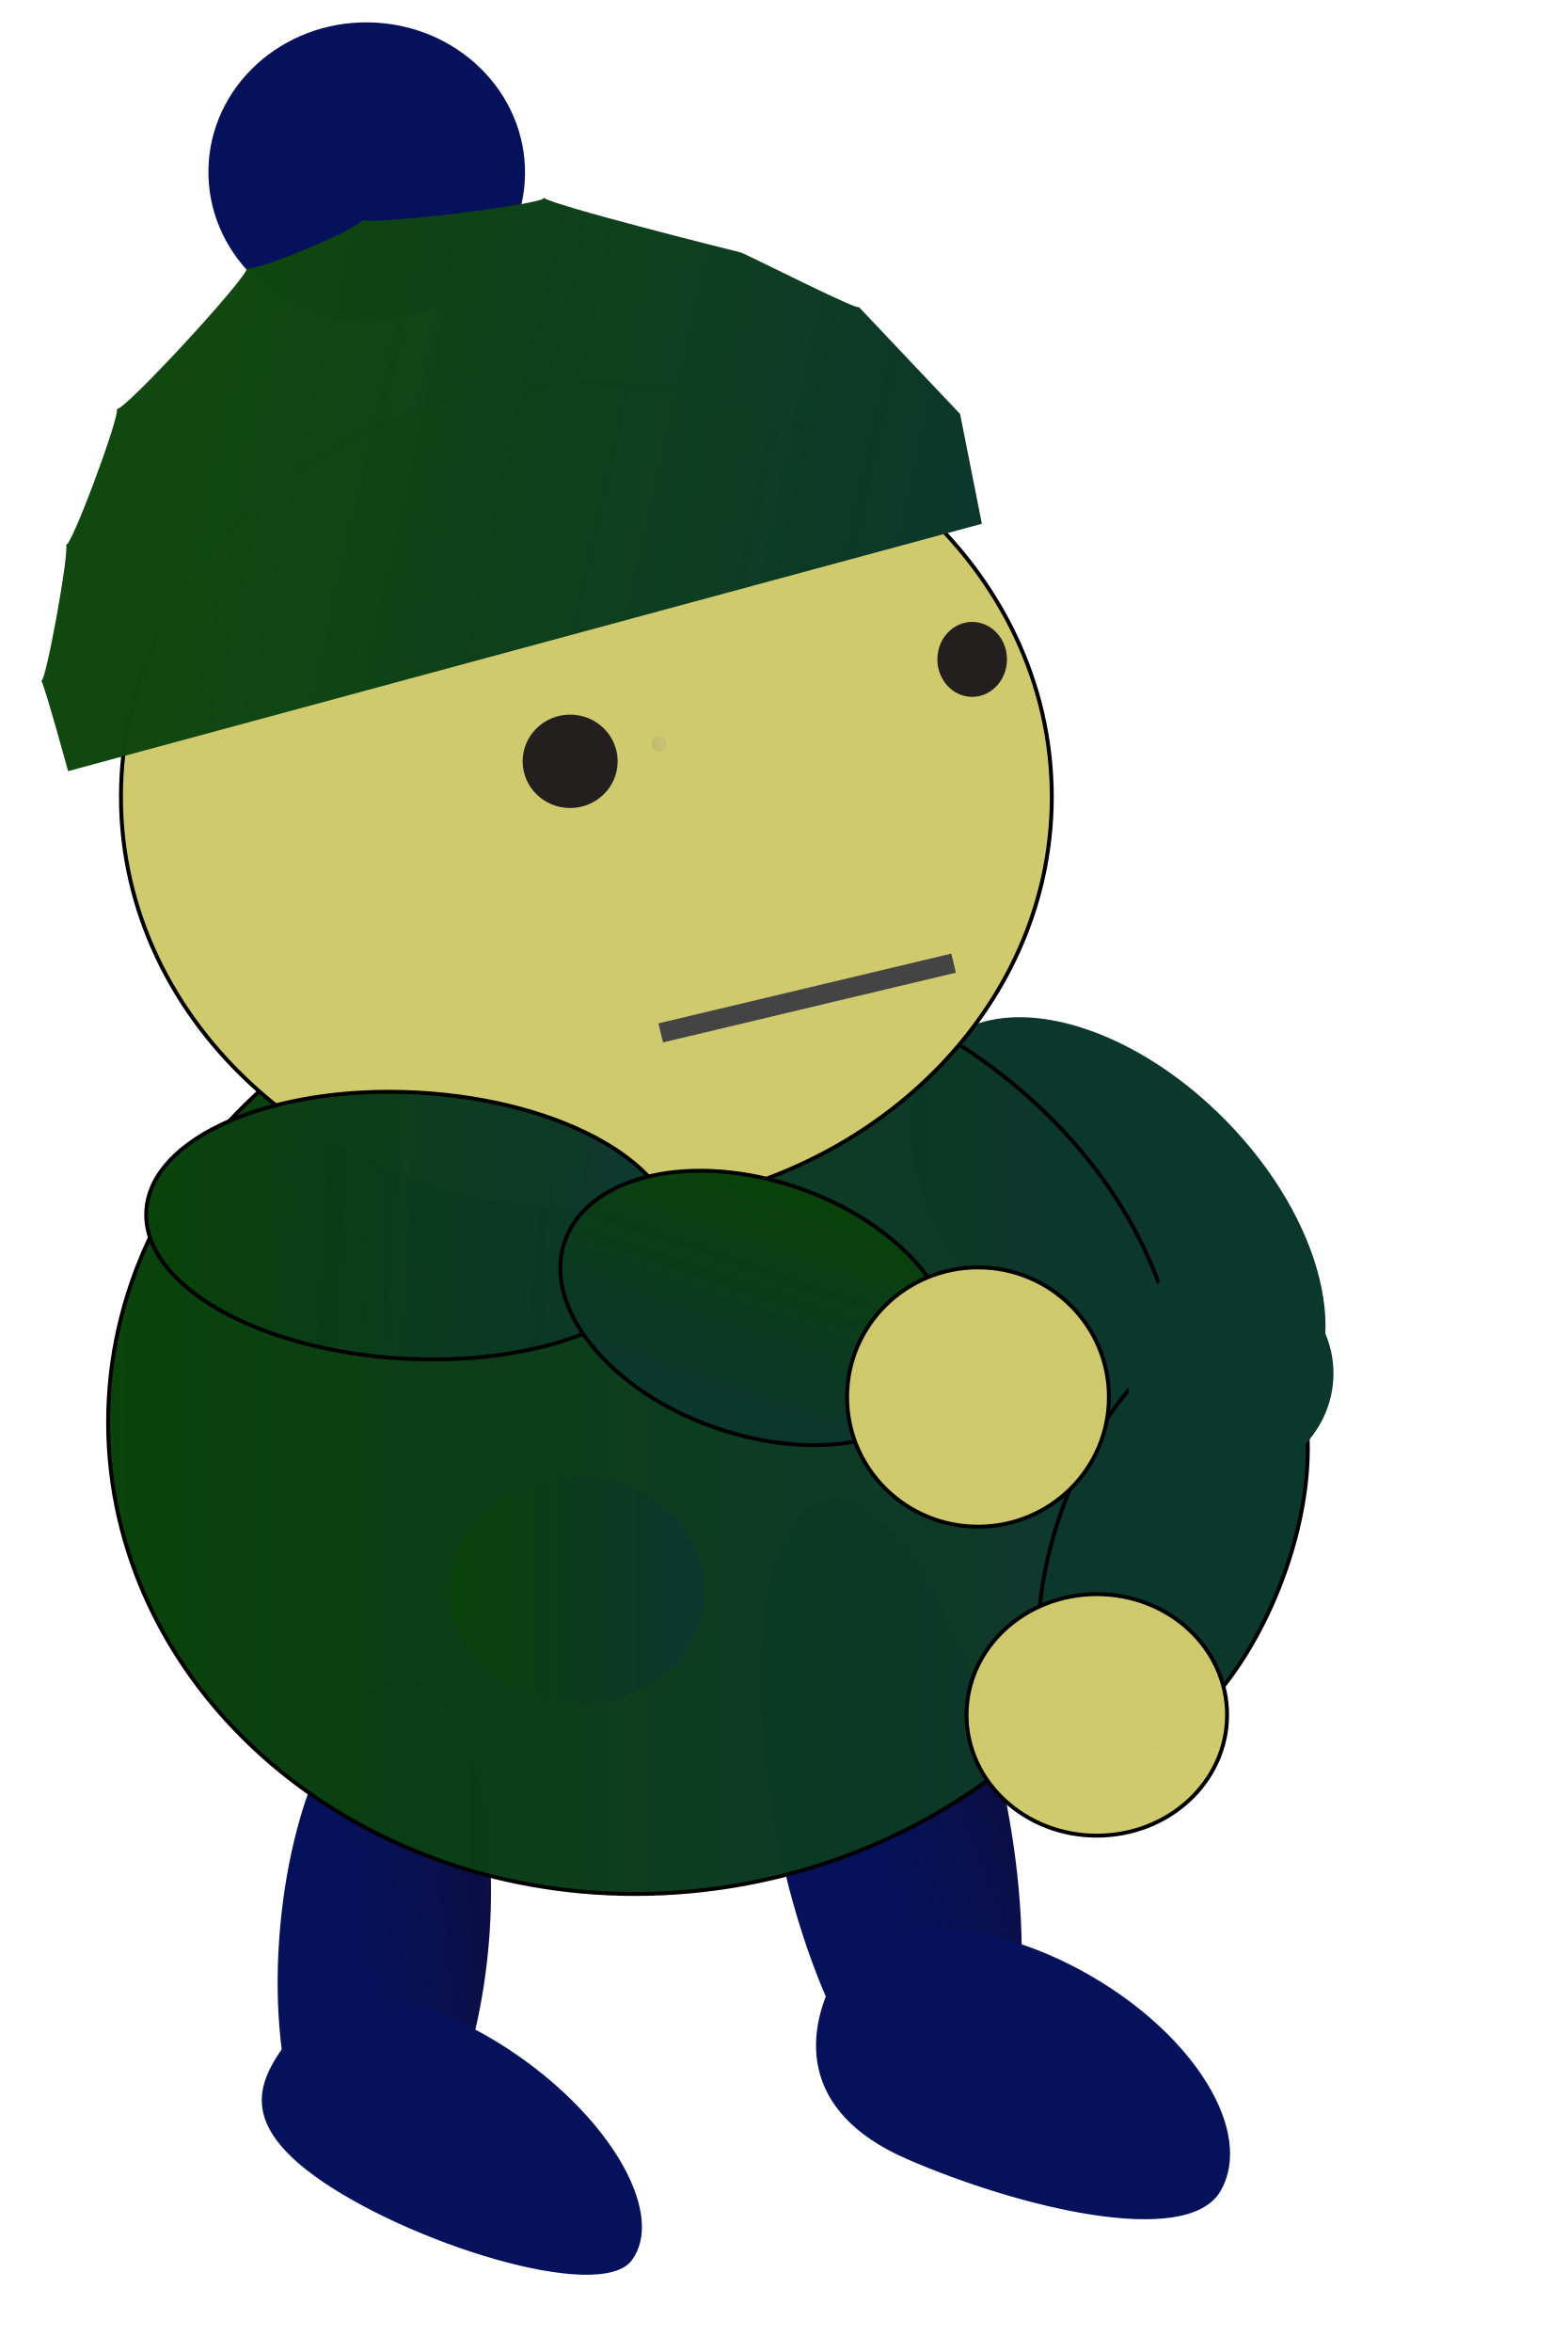
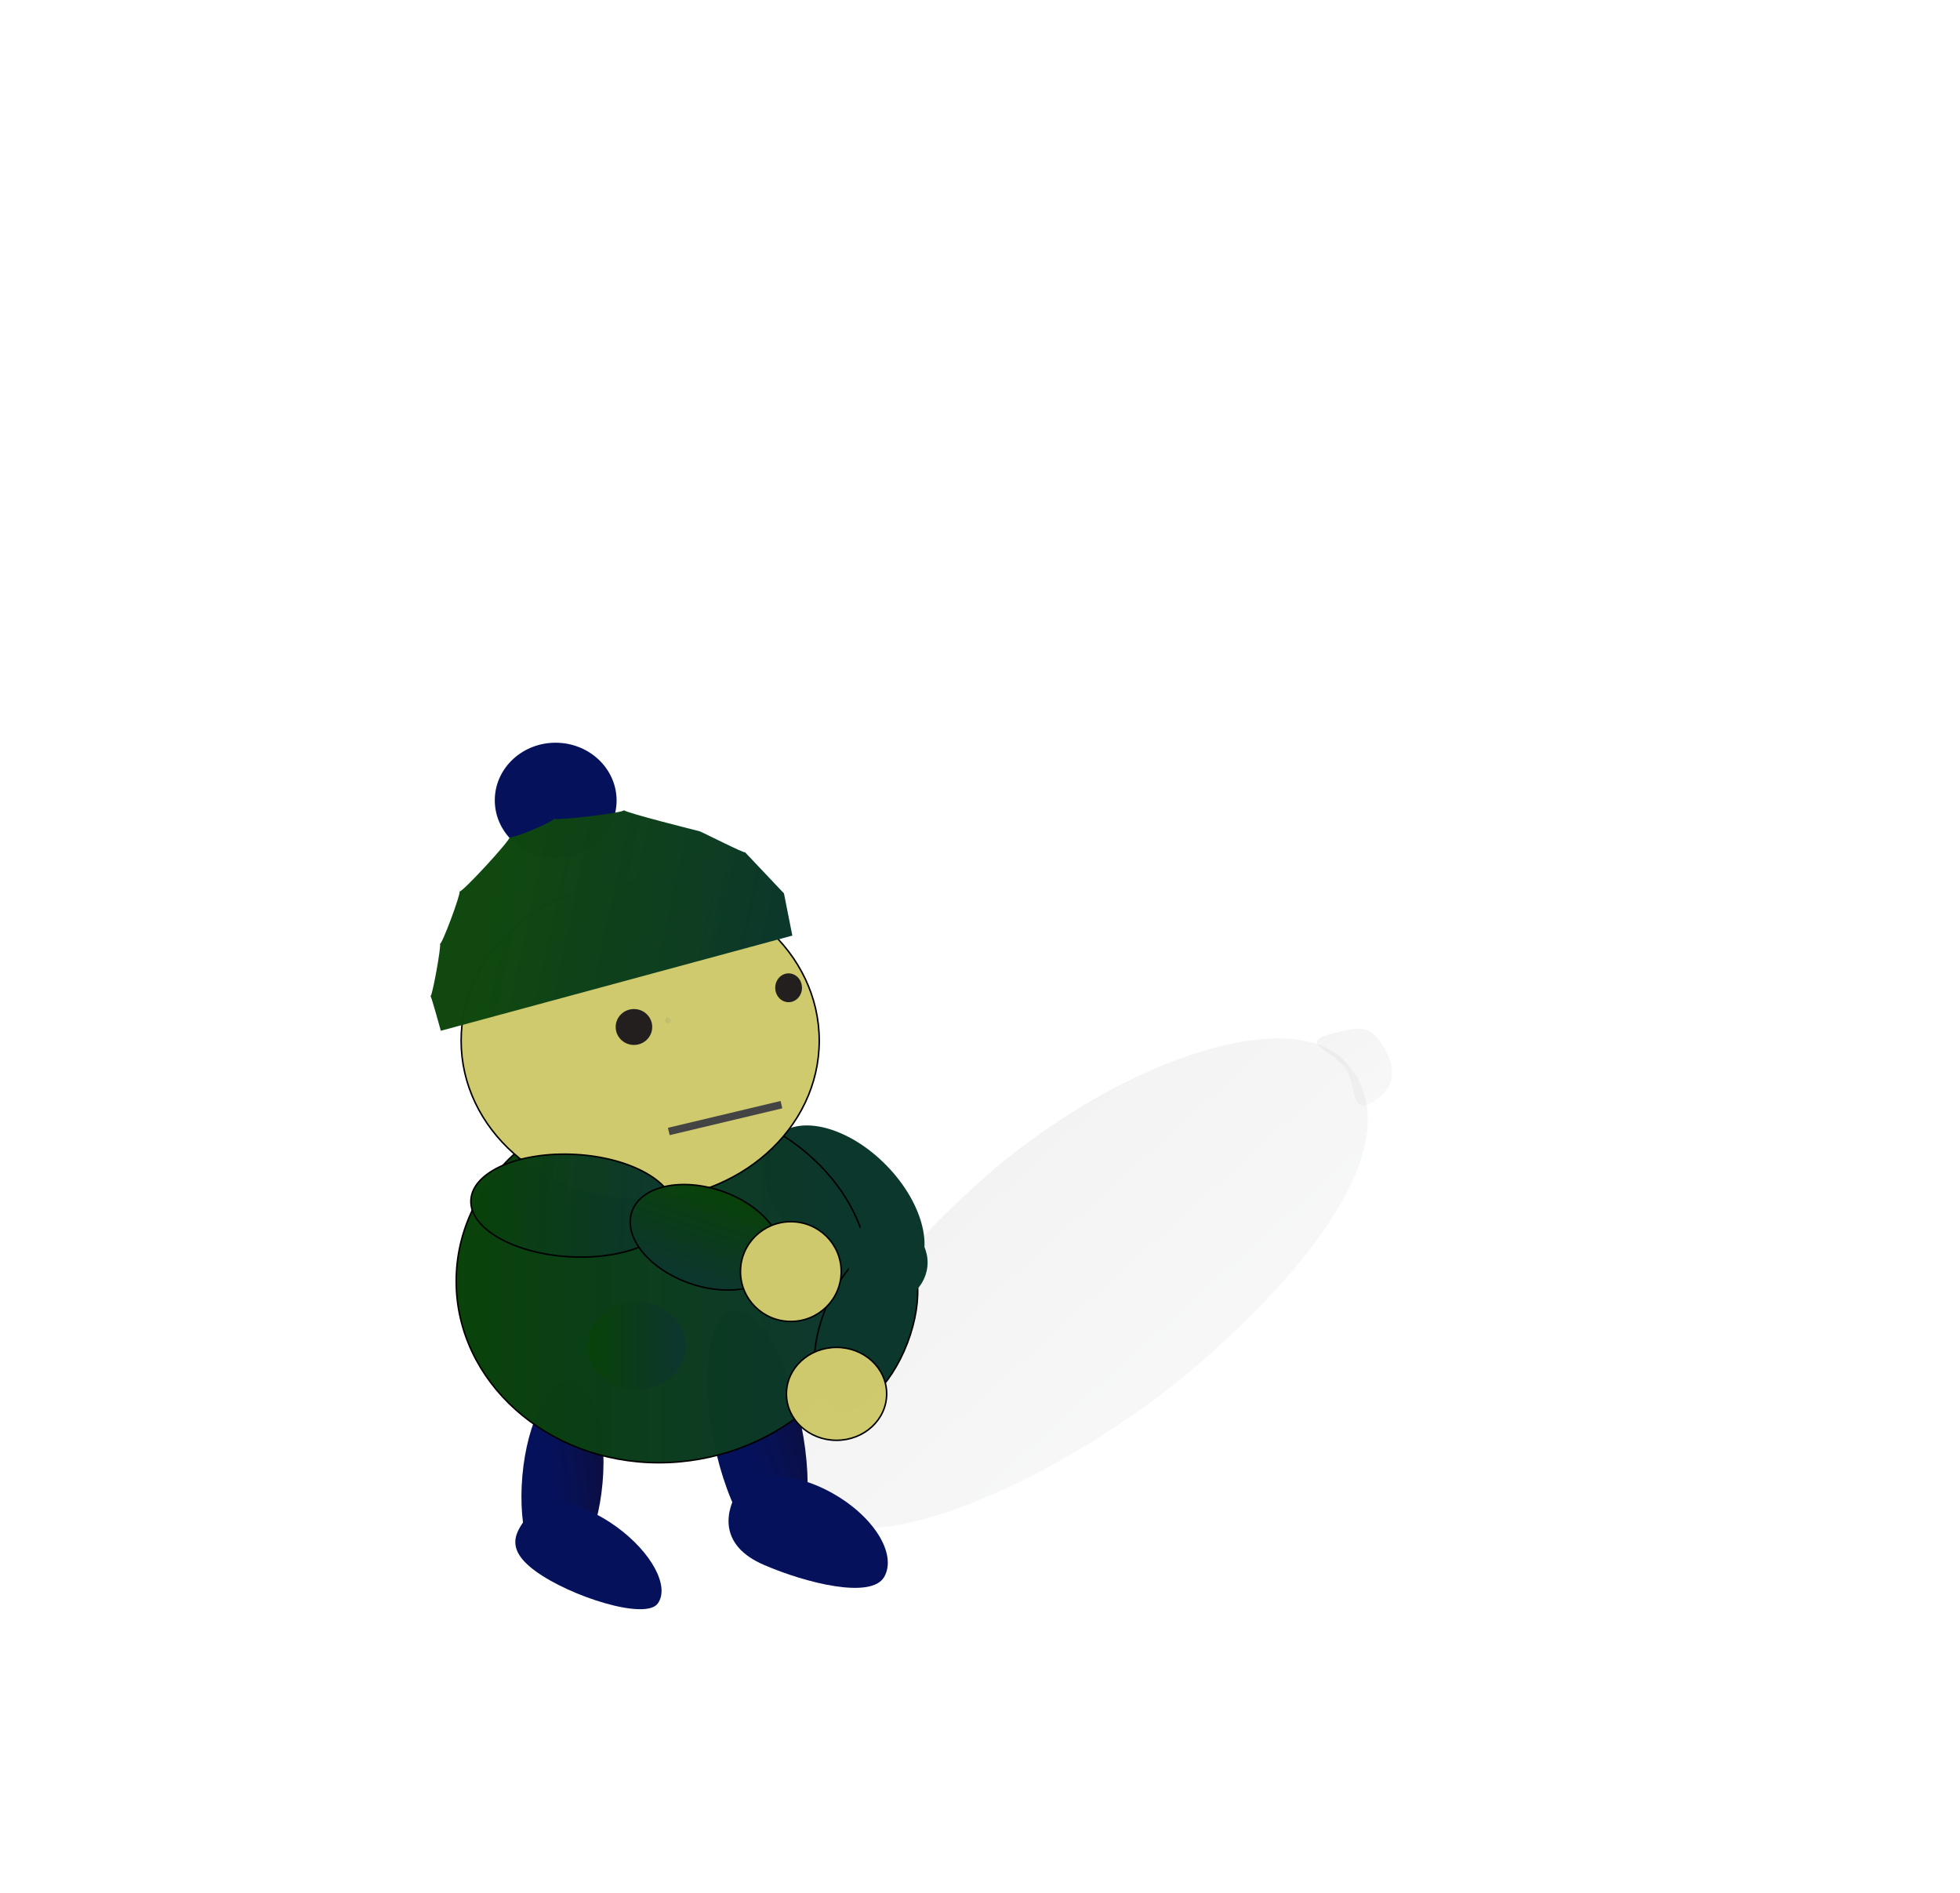
- <svg xmlns="http://www.w3.org/2000/svg" width="80" height="120">
+ <svg xmlns="http://www.w3.org/2000/svg" viewBox="0 0 260 251">
  <g id="Layer_1">
-     <ellipse id="svg_20" cy="0" cx="77.93" stroke-width="0" stroke="#000" fill="#05125b" />
-     <g id="svg_18">
-       <ellipse transform="rotate(45.5225 57.037 62.5945)" opacity="NaN" stroke-width="0" ry="7.741" rx="12.92" id="svg_3" cy="62.595" cx="57.037" fill="#0C372C" stroke="#000" />
-       <ellipse transform="rotate(-11.5106 45.481 92.6975)" stroke-width="0" ry="16.519" rx="5.904" id="svg_14" cy="92.697" cx="45.481" fill="url(#svg_97)" stroke="#000" />
-       <ellipse transform="rotate(5.07178 19.6135 98.8215)" stroke-width="0" ry="13.099" rx="5.34" id="svg_11" cy="98.822" cx="19.613" fill="url(#svg_97)" stroke="#000" />
-       <path stroke-width="0.2" id="svg_2" d="m32.407,96.631c-14.856,0 -26.889,-10.773 -26.889,-24.072c0,-13.299 12.033,-24.072 26.889,-24.072c14.856,0 28.014,10.773 28.014,24.072c0,13.299 -13.158,24.072 -28.014,24.072z" opacity="undefined" fill="url(#svg_70)" stroke="#000" />
-       <ellipse transform="rotate(1.00506 18.7138 8.78854)" stroke-width="0" ry="7.648" rx="8.079" id="svg_6" cy="8.789" cx="18.714" fill="#05125b" stroke="#000" />
-       <path id="svg_1" d="m29.923,61.777c-13.122,0 -23.751,-9.452 -23.751,-21.12c0,-11.669 10.629,-21.12 23.751,-21.12c13.122,0 23.751,9.452 23.751,21.12c0,11.669 -10.629,21.12 -23.751,21.12z" opacity="undefined" stroke-width="0.2" fill="url(#svg_21)" stroke="#000" />
-       <path transform="rotate(12.4508 26.7544 27.1745)" stroke-width="0" id="svg_5" d="m6.646,44.077l42.813,-22.378l-2.293,-5.23l-6.234,-4.226c0.259,0.281 -6.234,-1.409 -6.494,-1.409c-0.26,0 -10.13,-0.282 -10.389,-0.563c0.259,0.281 -8.572,3.38 -8.831,3.099c0.259,0.281 -4.935,3.944 -5.195,3.662c0.259,0.281 -4.676,8.733 -4.935,8.451c0.259,0.281 -0.78,7.606 -1.039,7.325c0.259,0.281 0.519,7.324 0.26,7.043c0.259,0.281 2.337,4.225 2.337,4.225l0,0l0,0z" opacity="NaN" fill="url(#svg_82)" stroke="#000" />
-       <ellipse stroke-width="0" ry="2.382" rx="2.424" id="svg_8" cy="38.843" cx="29.095" fill="#231f1f" stroke="#000000" />
-       <ellipse stroke="#000000" stroke-width="0" ry="1.912" rx="1.776" id="svg_9" cy="33.642" cx="49.61" fill="#231f1f" />
-       <path transform="rotate(36.0375 23.5402 109.619)" id="svg_12" d="m18.31,115.158c-5.737,0 -5.145,-3.296 -5.145,-6.065c0,-2.769 4.647,-5.013 10.383,-5.013c5.737,0 10.383,2.243 10.383,5.013c0,2.769 -9.885,6.065 -15.622,6.065z" opacity="undefined" stroke-width="0" fill="#05125b" stroke="#000" />
-       <path transform="rotate(29.9031 52.417 106.36)" id="svg_15" d="m48.997,112.709c-6.107,0.687 -7.84,-3.142 -7.84,-6.572c0,-3.43 5.039,-6.208 11.26,-6.208c6.221,0 11.26,2.778 11.26,6.208c0,3.43 -8.574,5.885 -14.68,6.572l0,0z" opacity="undefined" stroke-width="0" fill="#05125b" stroke="#000" />
-       <path transform="rotate(3.15379 20.9654 62.5305)" stroke-width="0.2" id="svg_4" d="m20.965,69.328c-7.469,0 -13.519,-3.042 -13.519,-6.797c0,-3.755 6.05,-6.797 13.519,-6.797c7.469,0 13.519,3.042 13.519,6.797c0,3.755 -6.05,6.797 -13.519,6.797z" opacity="undefined" fill="url(#svg_70)" stroke="#000" />
-       <ellipse transform="rotate(109.09 38.6409 66.7315)" opacity="undefined" ry="10.39" rx="6.474" id="svg_25" cy="66.731" cx="38.641" stroke-width="0.2" fill="url(#svg_70)" stroke="#000" />
-       <ellipse transform="rotate(-69.0437 59.869 78.6565)" opacity="NaN" stroke-width="0.2" ry="5.889" rx="11.516" id="svg_27" cy="78.656" cx="59.869" fill="#0C372C" stroke="#000" />
-       <path stroke="#000" id="svg_17" d="m55.971,93.656c-3.673,0 -6.648,-2.757 -6.648,-6.161c0,-3.404 2.975,-6.161 6.648,-6.161c3.673,0 6.648,2.757 6.648,6.161c0,3.404 -2.975,6.161 -6.648,6.161z" opacity="undefined" stroke-width="0.2" fill="url(#svg_10)" />
-       <ellipse opacity="undefined" ry="5.845" rx="6.502" id="svg_44" cy="81.138" cx="29.455" stroke-width="0" fill="url(#svg_70)" stroke="#000" />
-       <path id="svg_45" d="m61.849,75.718c-3.425,0 -4.272,-1.89 -4.272,-5.008c0,-3.119 0.848,-6.281 4.272,-6.281c3.425,0 6.199,2.526 6.199,5.645c0,3.119 -2.774,5.645 -6.199,5.645z" opacity="undefined" stroke-width="0" fill="#0C372C" stroke="#000" />
-       <ellipse rx="0.385" id="svg_58" cy="37.958" cx="33.634" fill-opacity="0.15" stroke-opacity="0.14" stroke-width="0" stroke="url(#svg_56)" fill="url(#svg_55)" />
-       <line transform="rotate(-9.64399 41.1895 50.9195)" stroke="#444444" fill="none" x1="33.525" y1="51.422" x2="48.854" y2="50.417" id="svg_13" />
-       <path stroke="#000" stroke-width="0.2" id="svg_16" d="m49.908,77.893c-3.691,0 -6.681,-2.96 -6.681,-6.615c0,-3.655 2.99,-6.615 6.681,-6.615c3.691,0 6.681,2.96 6.681,6.615c0,3.655 -2.99,6.615 -6.681,6.615z" opacity="undefined" fill="url(#svg_7)" />
-     </g>
+     <path stroke="url(#svg_56)" fill="url(#svg_55)" opacity="undefined" d="m141.297,216.505c-10.979,0 -17.17,-21.14 -17.17,-45.136c0,-23.996 9.947,-47.253 20.926,-47.253c10.979,0 16.548,14.576 16.548,38.572c0,23.996 -9.325,53.818 -20.304,53.818l0,-0l0,0z" id="svg_51" stroke-opacity="0.14" fill-opacity="0.08" stroke-width="0" transform="rotate(47.7752 142.864 170.31)" />
+     <ellipse stroke="#000" fill="#0C372C" cx="112.037" cy="159.956" id="svg_3" rx="12.92" ry="7.741" stroke-width="0" opacity="NaN" transform="rotate(45.5225 112.037 159.956)" />
+     <ellipse transform="rotate(-11.5106 100.481 190.059)" stroke="#000" fill="url(#svg_97)" cx="100.481" cy="190.059" id="svg_14" rx="5.904" ry="16.519" stroke-width="0" />
+     <ellipse transform="rotate(5.07178 74.6135 196.183)" stroke="#000" fill="url(#svg_97)" cx="74.614" cy="196.183" id="svg_11" rx="5.34" ry="13.099" stroke-width="0" />
+     <path stroke="#000" fill="url(#svg_70)" opacity="undefined" d="m87.407,193.992c-14.856,0 -26.889,-10.773 -26.889,-24.072c0,-13.299 12.033,-24.072 26.889,-24.072c14.856,0 28.014,10.773 28.014,24.072c0,13.299 -13.158,24.072 -28.014,24.072z" id="svg_2" stroke-width="0.2" />
+     <ellipse transform="rotate(1.00506 73.7138 106.15)" stroke="#000" fill="#05125b" cx="73.714" cy="106.15" id="svg_6" rx="8.079" ry="7.648" stroke-width="0" />
+     <path stroke="#000" fill="url(#svg_21)" stroke-width="0.2" opacity="undefined" d="m84.923,159.138c-13.122,0 -23.751,-9.452 -23.751,-21.12c0,-11.669 10.629,-21.12 23.751,-21.12c13.122,0 23.751,9.452 23.751,21.12c0,11.669 -10.629,21.12 -23.751,21.12z" id="svg_1" />
+     <path transform="rotate(12.4508 81.7544 124.536)" stroke="#000" fill="url(#svg_82)" opacity="NaN" d="m61.646,141.438l42.813,-22.378l-2.293,-5.23l-6.234,-4.226c0.259,0.281 -6.234,-1.409 -6.494,-1.409c-0.26,0 -10.13,-0.282 -10.389,-0.563c0.259,0.281 -8.572,3.38 -8.831,3.099c0.259,0.281 -4.935,3.944 -5.195,3.662c0.259,0.281 -4.676,8.733 -4.935,8.451c0.259,0.281 -0.78,7.606 -1.039,7.325c0.259,0.281 0.519,7.324 0.26,7.043c0.259,0.281 2.337,4.225 2.337,4.225l0,0l0,0z" id="svg_5" stroke-width="0" />
+     <ellipse stroke="#000000" fill="#231f1f" cx="84.095" cy="136.204" id="svg_8" rx="2.424" ry="2.382" stroke-width="0" />
+     <ellipse fill="#231f1f" cx="104.61" cy="131.003" id="svg_9" rx="1.776" ry="1.912" stroke-width="0" stroke="#000000" />
+     <path transform="rotate(36.0375 78.5402 206.98)" stroke="#000" fill="#05125b" stroke-width="0" opacity="undefined" d="m73.31,212.519c-5.737,0 -5.145,-3.296 -5.145,-6.065c0,-2.769 4.647,-5.013 10.383,-5.013c5.737,0 10.383,2.243 10.383,5.013c0,2.769 -9.885,6.065 -15.622,6.065z" id="svg_12" />
+     <path transform="rotate(29.9031 107.417 203.721)" stroke="#000" fill="#05125b" stroke-width="0" opacity="undefined" d="m103.997,210.07c-6.107,0.687 -7.84,-3.142 -7.84,-6.572c0,-3.43 5.039,-6.208 11.26,-6.208c6.221,0 11.26,2.778 11.26,6.208c0,3.43 -8.574,5.885 -14.68,6.572l0,0z" id="svg_15" />
+     <path transform="rotate(3.15379 75.9654 159.892)" stroke="#000" fill="url(#svg_70)" opacity="undefined" d="m75.965,166.69c-7.469,0 -13.519,-3.042 -13.519,-6.797c0,-3.755 6.05,-6.797 13.519,-6.797c7.469,0 13.519,3.042 13.519,6.797c0,3.755 -6.05,6.797 -13.519,6.797z" id="svg_4" stroke-width="0.2" />
+     <ellipse transform="rotate(109.09 93.6409 164.093)" stroke="#000" fill="url(#svg_70)" stroke-width="0.2" cx="93.641" cy="164.093" id="svg_25" rx="6.474" ry="10.39" opacity="undefined" />
+     <ellipse stroke="#000" fill="#0C372C" cx="114.869" cy="176.018" id="svg_27" rx="11.516" ry="5.889" stroke-width="0.2" opacity="NaN" transform="rotate(-69.0437 114.869 176.018)" />
+     <path fill="url(#svg_10)" stroke-width="0.2" opacity="undefined" d="m110.971,191.017c-3.673,0 -6.648,-2.757 -6.648,-6.161c0,-3.404 2.975,-6.161 6.648,-6.161c3.673,0 6.648,2.757 6.648,6.161c0,3.404 -2.975,6.161 -6.648,6.161z" id="svg_17" stroke="#000" />
+     <ellipse stroke="#000" fill="url(#svg_70)" stroke-width="0" cx="84.455" cy="178.499" id="svg_44" rx="6.502" ry="5.845" opacity="undefined" />
+     <path stroke="#000" fill="#0C372C" stroke-width="0" opacity="undefined" d="m116.849,173.08c-3.425,0 -4.272,-1.89 -4.272,-5.008c0,-3.119 0.848,-6.281 4.272,-6.281c3.425,0 6.199,2.526 6.199,5.645c0,3.119 -2.774,5.645 -6.199,5.645z" id="svg_45" />
+     <ellipse fill="url(#svg_55)" stroke="url(#svg_56)" stroke-width="0" stroke-opacity="0.14" fill-opacity="0.15" cx="88.634" cy="135.32" id="svg_58" rx="0.385" />
+     <path transform="rotate(56.3166 180.499 140.646)" stroke="url(#svg_56)" fill="url(#svg_55)" fill-opacity="0.07" stroke-width="0" stroke-opacity="0.14" opacity="undefined" d="m180.267,142.935c-2.941,0 -6.329,3.316 -4.929,-0.833c1.4,-4.15 1.988,-4.999 4.929,-4.999c2.941,0 5.805,1.127 5.718,4.999c-0.087,3.872 -2.777,0.833 -5.718,0.833z" id="svg_59" />
+     <ellipse fill="#05125b" stroke="#000" stroke-width="0" cx="77.93" cy="0" id="svg_20" />
+     <line id="svg_13" y2="147.779" x2="103.854" y1="148.784" x1="88.525" fill="none" stroke="#444444" transform="rotate(-9.64399 96.1895 148.281)" />
+     <path fill="url(#svg_7)" opacity="undefined" d="m104.908,175.255c-3.691,0 -6.681,-2.96 -6.681,-6.615c0,-3.655 2.99,-6.615 6.681,-6.615c3.691,0 6.681,2.96 6.681,6.615c0,3.655 -2.99,6.615 -6.681,6.615z" id="svg_16" stroke-width="0.2" stroke="#000" />
  </g>
  <defs>
-     <linearGradient y2="0" x2="1" y1="0" x1="0" id="svg_55">
-       <stop offset="0" stop-color="#686666" />
-       <stop offset="1" stop-color="#979999" />
+     <linearGradient id="svg_55" x1="0" y1="0" x2="1" y2="0">
+       <stop stop-color="#686666" offset="0" />
+       <stop stop-color="#979999" offset="1" />
    </linearGradient>
-     <radialGradient gradientTransform="rotate(21,0.5,0.5) translate(0.04166667,0) scale(0.9166667,1)" cy="0.5" cx="0.5" r="5.657" spreadMethod="pad" id="svg_56">
-       <stop offset="0" stop-color="#ffffff" />
-       <stop offset="1" stop-color="#000000" />
+     <radialGradient id="svg_56" spreadMethod="pad" r="5.657" cx="0.5" cy="0.5" gradientTransform="rotate(21,0.5,0.5) translate(0.04166667,0) scale(0.9166667,1)">
+       <stop stop-color="#ffffff" offset="0" />
+       <stop stop-color="#000000" offset="1" />
    </radialGradient>
-     <linearGradient y2="0" x2="1" y1="0" x1="0" id="svg_70">
-       <stop offset="0" stop-opacity="0.996" stop-color="#094209" />
-       <stop offset="0.891" stop-opacity="0.992" stop-color="#0c372c" />
+     <linearGradient id="svg_70" x1="0" y1="0" x2="1" y2="0">
+       <stop stop-color="#094209" stop-opacity="0.996" offset="0" />
+       <stop stop-color="#0c372c" stop-opacity="0.992" offset="0.891" />
    </linearGradient>
-     <linearGradient y2="0" x2="1" y1="0" x1="0" id="svg_82">
-       <stop offset="0.125" stop-opacity="0.992" stop-color="#0e470e" />
-       <stop offset="1" stop-color="#0C372C" />
+     <linearGradient id="svg_82" x1="0" y1="0" x2="1" y2="0">
+       <stop stop-color="#0e470e" stop-opacity="0.992" offset="0.125" />
+       <stop stop-color="#0C372C" offset="1" />
    </linearGradient>
-     <linearGradient y2="0" x2="1" y1="0.356" x1="0.281" id="svg_97">
-       <stop offset="0.02" stop-color="#05125b" />
-       <stop offset="0.996" stop-opacity="0.992" stop-color="#0b0b3a" />
-       <stop offset="1" stop-opacity="0.996" stop-color="#040466" />
+     <linearGradient id="svg_97" x1="0.281" y1="0.356" x2="1" y2="0">
+       <stop stop-color="#05125b" offset="0.02" />
+       <stop stop-color="#0b0b3a" stop-opacity="0.992" offset="0.996" />
+       <stop stop-color="#040466" stop-opacity="0.996" offset="1" />
    </linearGradient>
-     <linearGradient y2="0" x2="1" y1="0" x1="0" id="svg_7">
-       <stop stop-opacity="0.996" offset="1" stop-color="#cfca6d" />
-       <stop stop-opacity="0.984" offset="1" stop-color="#91910f" />
+     <linearGradient id="svg_7" x1="0" y1="0" x2="1" y2="0">
+       <stop stop-color="#cfca6d" offset="1" stop-opacity="0.996" />
+       <stop stop-color="#91910f" offset="1" stop-opacity="0.984" />
    </linearGradient>
-     <linearGradient y2="0" x2="1" y1="0" x1="0" id="svg_10">
-       <stop stop-opacity="0.996" offset="1" stop-color="#cfca6d" />
-       <stop stop-opacity="0.988" offset="1" stop-color="#84840e" />
+     <linearGradient id="svg_10" x1="0" y1="0" x2="1" y2="0">
+       <stop stop-color="#cfca6d" offset="1" stop-opacity="0.996" />
+       <stop stop-color="#84840e" offset="1" stop-opacity="0.988" />
    </linearGradient>
-     <linearGradient y2="0" x2="1" y1="0" x1="0" id="svg_21">
-       <stop offset="1" stop-color="#CFCA6D" />
-       <stop stop-opacity="0.996" offset="1" stop-color="#636309" />
+     <linearGradient id="svg_21" x1="0" y1="0" x2="1" y2="0">
+       <stop stop-color="#CFCA6D" offset="1" />
+       <stop stop-color="#636309" offset="1" stop-opacity="0.996" />
    </linearGradient>
  </defs>
</svg>
